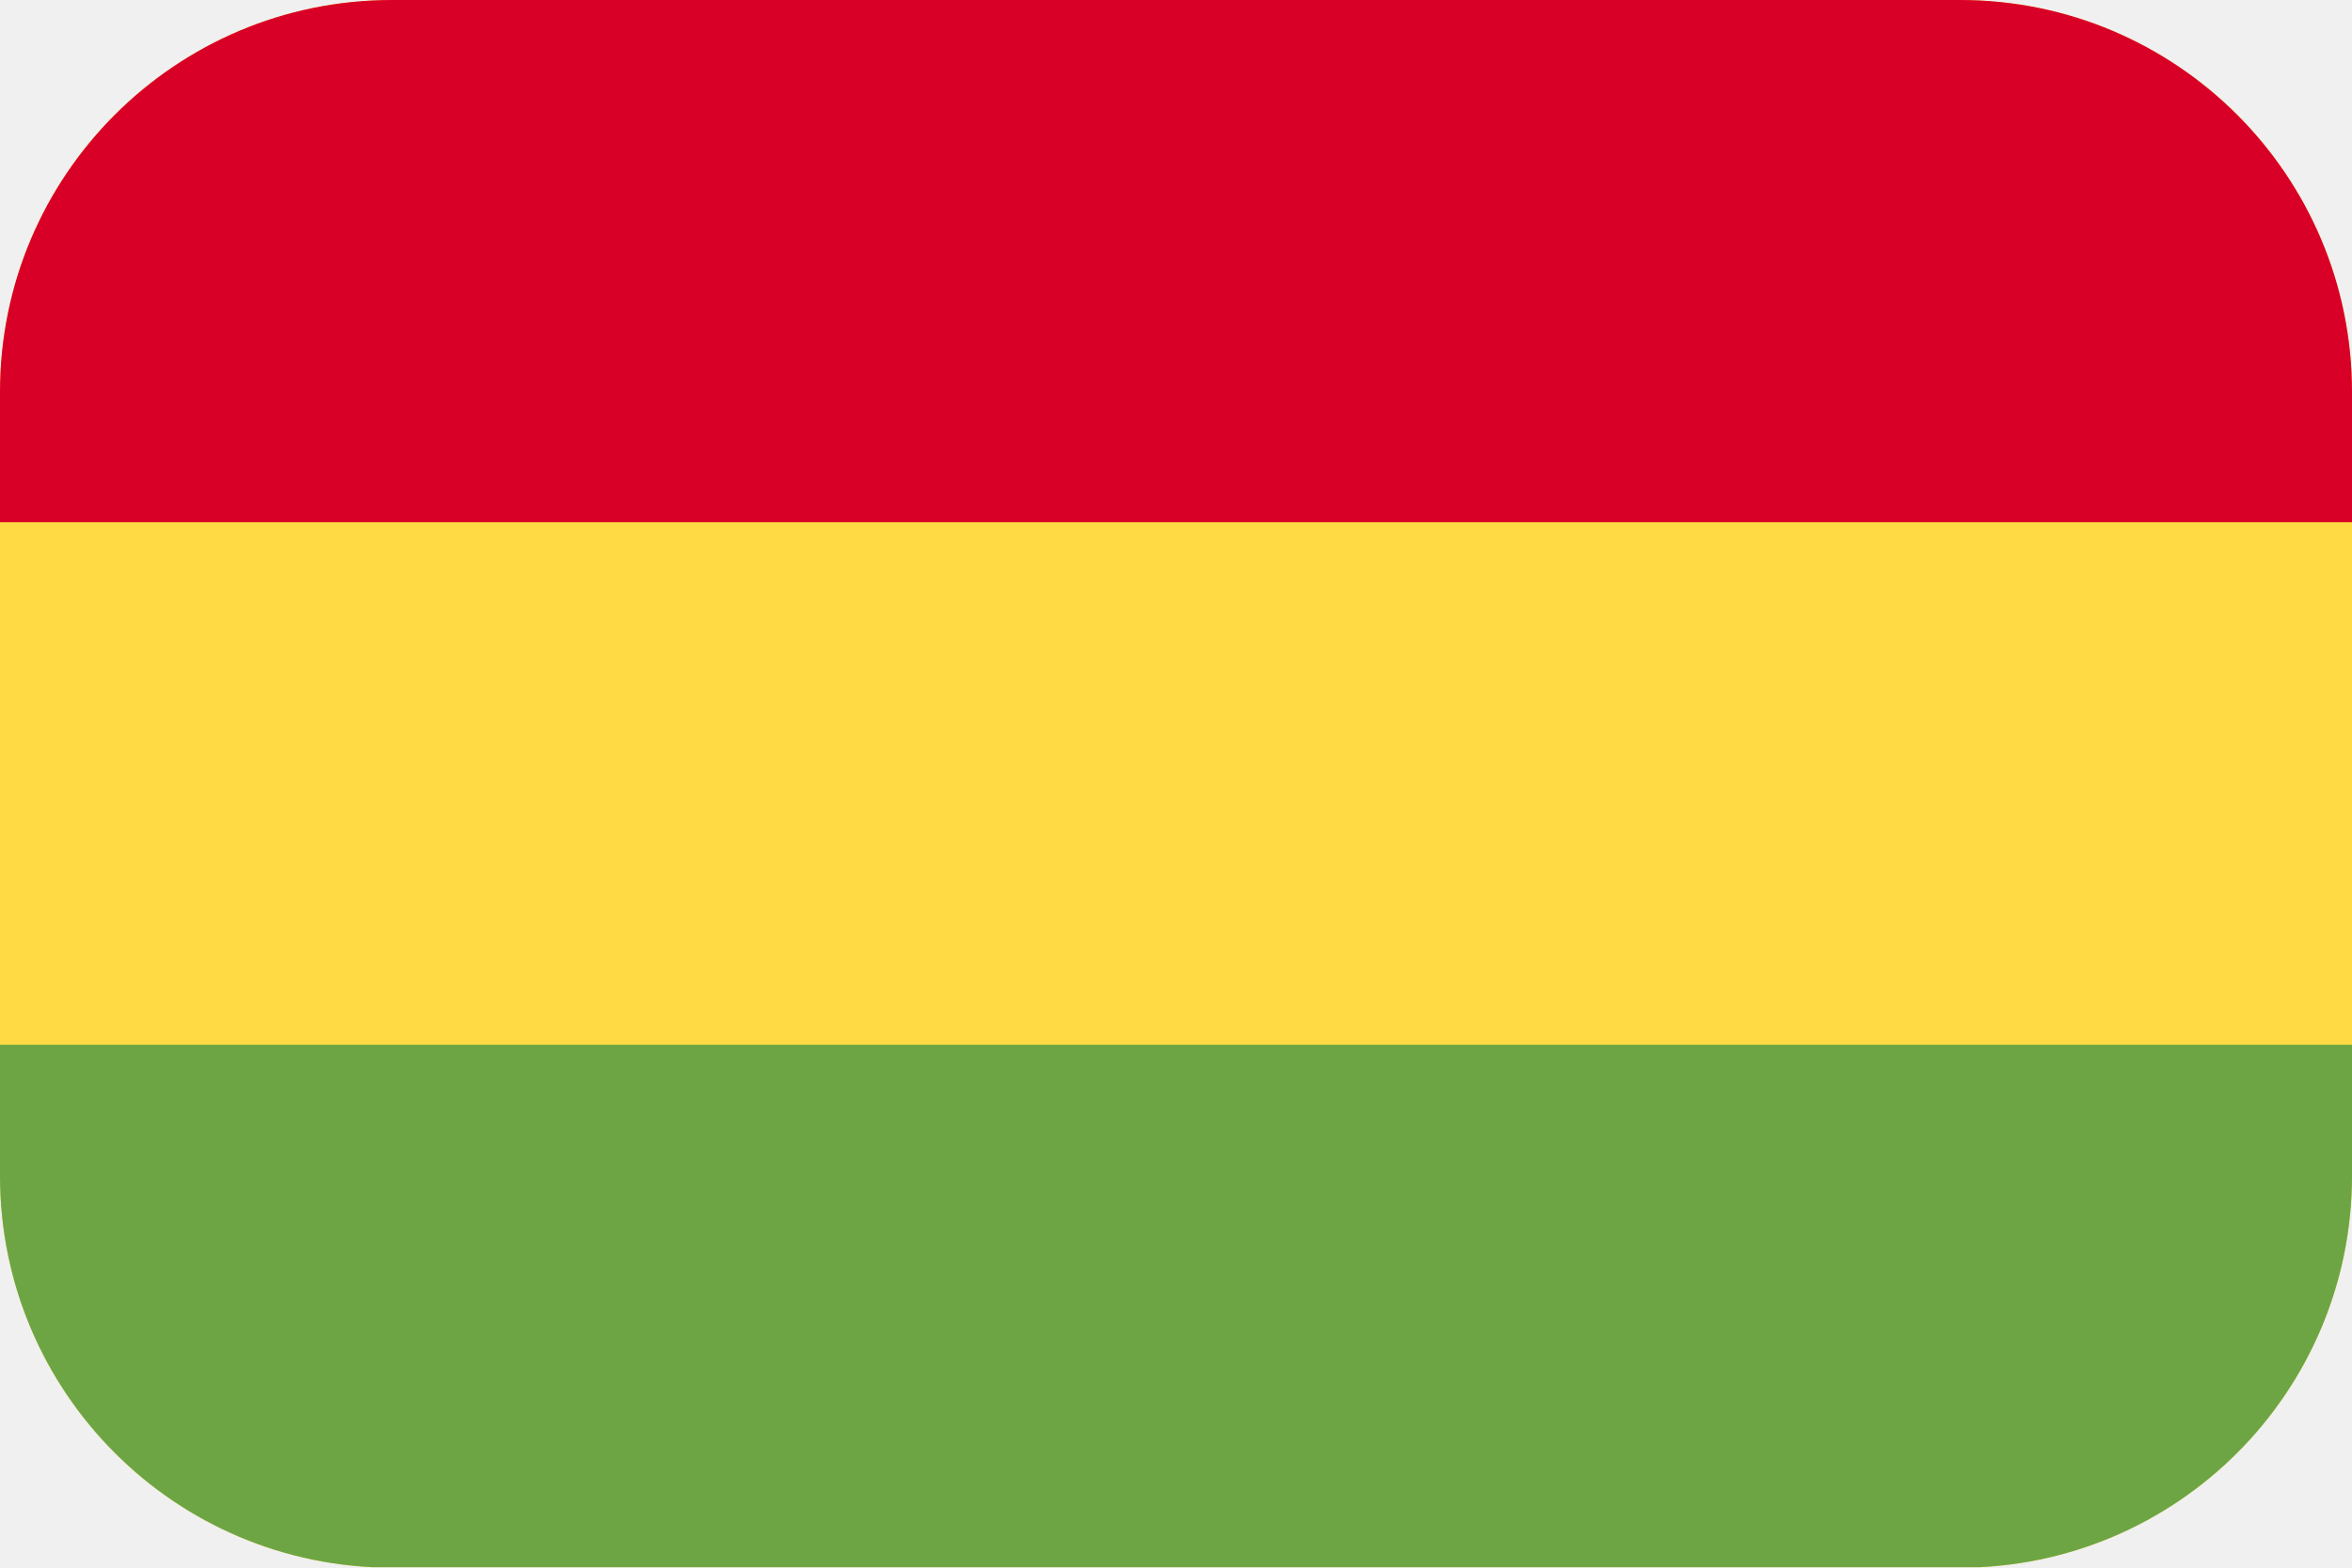
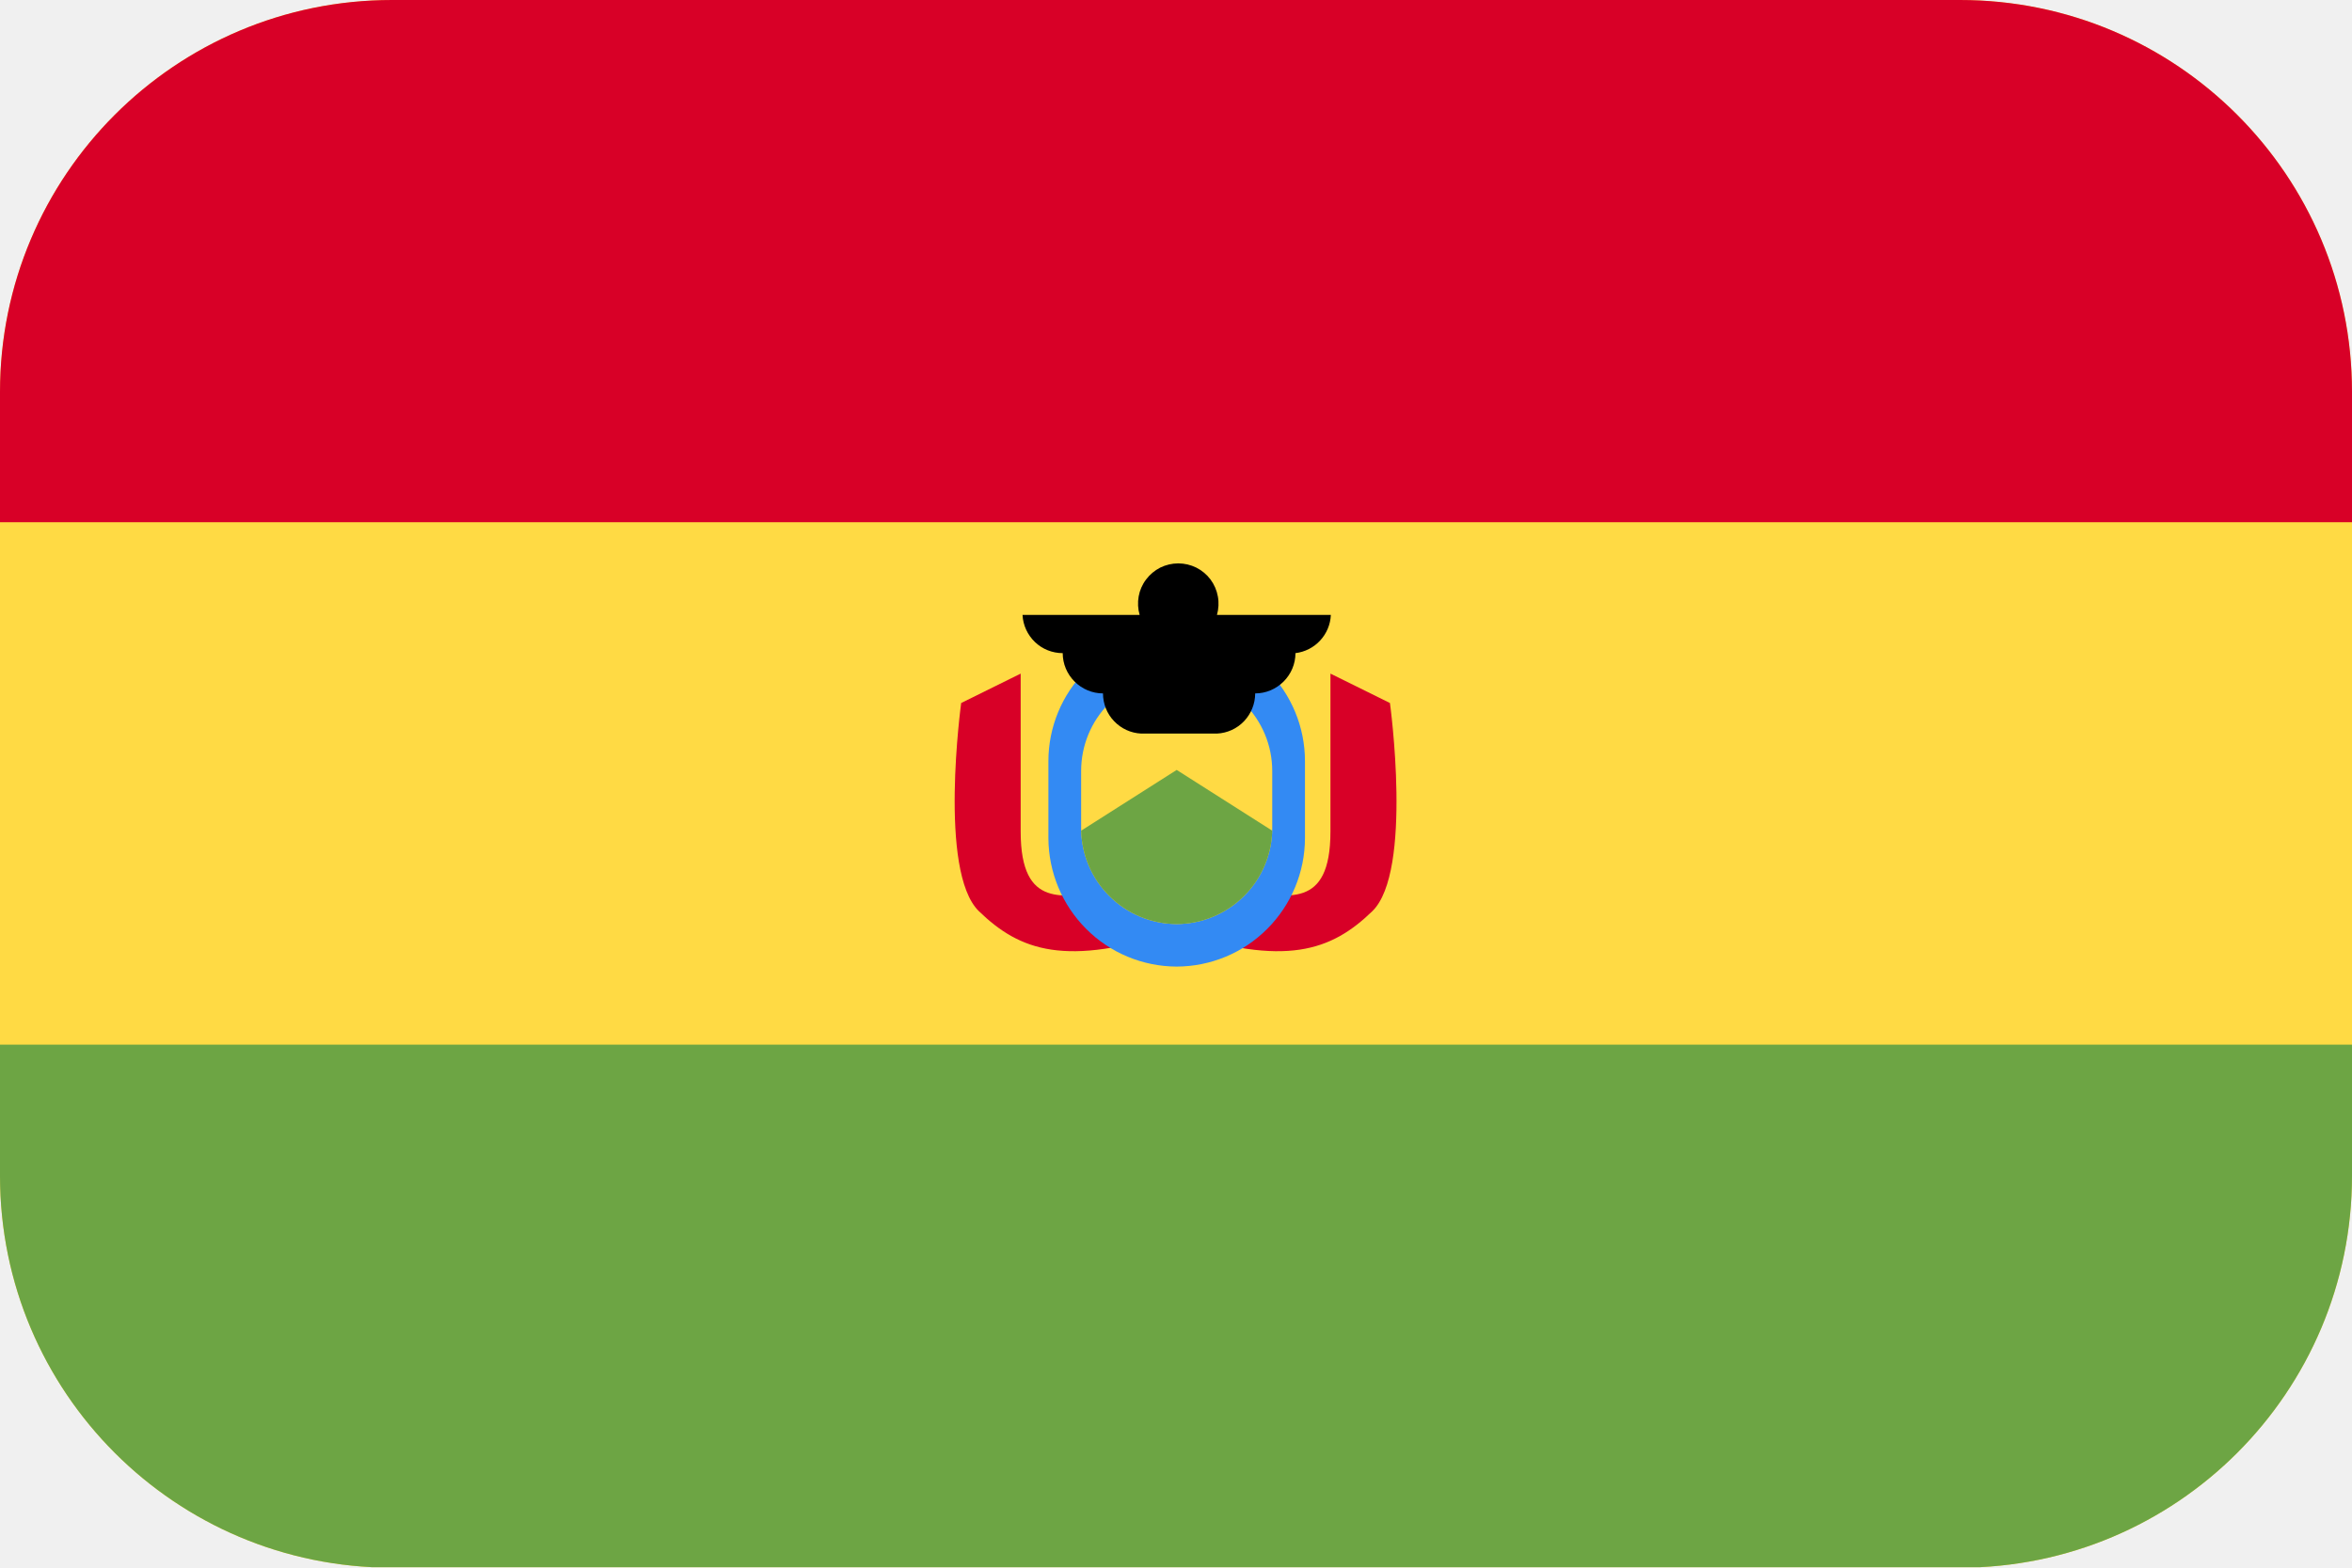
<svg xmlns="http://www.w3.org/2000/svg" width="auto" height="auto" viewBox="0 0 24 16" fill="none">
  <g id="BO">
    <g clip-path="url(#clip0_2253_2613)">
-       <path id="Vector" d="M24 -0.003H0V15.995H24V-0.003Z" fill="#FFDA44" />
-       <path id="Vector_2" d="M24 -0.003H0V5.33H24V-0.003Z" fill="#D80027" />
-       <path id="Vector_3" d="M24 10.663H0V15.995H24V10.663Z" fill="#6DA544" />
+       <path d="M24 -0.002H0V15.995H24V-0.002Z" fill="#FFDA44" />
+       <path d="M24 -0.002H0V5.33H24V-0.002Z" fill="#D80027" />
+       <path d="M24 10.662H0V15.995H24V10.662Z" fill="#6DA544" />
+       <path d="M10.415 6.875L9.808 7.175C9.808 7.175 9.572 8.896 9.989 9.3C10.406 9.704 10.875 9.875 12 9.5L12.29 8.833L11.25 9.125C10.874 9.125 10.415 9.3 10.415 8.487C10.415 7.675 10.415 6.875 10.415 6.875Z" fill="#D80027" />
+       <path d="M13.576 6.875L14.183 7.175C14.183 7.175 14.42 8.896 14.003 9.3C13.586 9.704 13.117 9.875 11.992 9.5L11.701 8.833L12.742 9.125C13.118 9.125 13.576 9.3 13.576 8.487C13.576 7.675 13.576 6.875 13.576 6.875Z" fill="#D80027" />
+       <path d="M12.007 9.865C11.661 9.864 11.328 9.726 11.083 9.48C10.838 9.235 10.7 8.903 10.698 8.556V7.768C10.698 7.421 10.836 7.088 11.082 6.842C11.327 6.597 11.66 6.459 12.007 6.459C12.354 6.459 12.687 6.597 12.933 6.842C13.178 7.088 13.316 7.421 13.316 7.768V8.556C13.315 8.903 13.176 9.235 12.931 9.48C12.686 9.726 12.354 9.864 12.007 9.865Z" fill="#338AF3" />
+       <path d="M12.007 9.431C11.748 9.43 11.501 9.327 11.319 9.144C11.136 8.961 11.033 8.714 11.032 8.456V7.868C11.032 7.61 11.134 7.362 11.317 7.179C11.5 6.996 11.748 6.893 12.007 6.893C12.265 6.893 12.513 6.996 12.696 7.179C12.879 7.362 12.982 7.61 12.982 7.868V8.456C12.981 8.714 12.878 8.961 12.695 9.144C12.512 9.327 12.265 9.43 12.007 9.431Z" fill="#FFDA44" />
+       <path fill-rule="evenodd" clip-rule="evenodd" d="M11.319 9.144C11.501 9.327 11.749 9.43 12.007 9.431C12.265 9.43 12.512 9.327 12.695 9.144C12.873 8.967 12.975 8.728 12.982 8.478L12.007 7.858L11.032 8.478C11.039 8.728 11.141 8.967 11.319 9.144Z" fill="#6DA544" />
+       <path d="M13.58 6.276H12.418C12.435 6.215 12.439 6.15 12.427 6.087C12.416 6.025 12.39 5.965 12.352 5.914C12.314 5.863 12.264 5.822 12.207 5.793C12.15 5.765 12.087 5.75 12.023 5.75C11.959 5.75 11.897 5.765 11.839 5.793C11.783 5.822 11.733 5.863 11.695 5.914C11.656 5.965 11.63 6.025 11.619 6.087C11.608 6.15 11.611 6.215 11.629 6.276H10.434C10.439 6.381 10.485 6.48 10.561 6.553C10.637 6.626 10.739 6.666 10.844 6.666C10.844 6.775 10.888 6.879 10.965 6.956C11.042 7.033 11.146 7.077 11.255 7.077C11.255 7.182 11.295 7.284 11.368 7.36C11.441 7.437 11.54 7.482 11.645 7.487H12.418C12.523 7.482 12.622 7.437 12.695 7.36C12.767 7.284 12.808 7.182 12.808 7.077C12.917 7.077 13.021 7.033 13.098 6.956C13.175 6.879 13.219 6.775 13.219 6.666C13.315 6.654 13.405 6.609 13.471 6.537C13.537 6.466 13.576 6.373 13.58 6.276Z" fill="black" />
    </g>
  </g>
  <defs>
    <clipPath id="clip0_2253_2613">
      <rect width="24" height="16" rx="4" fill="white" />
    </clipPath>
  </defs>
</svg>
